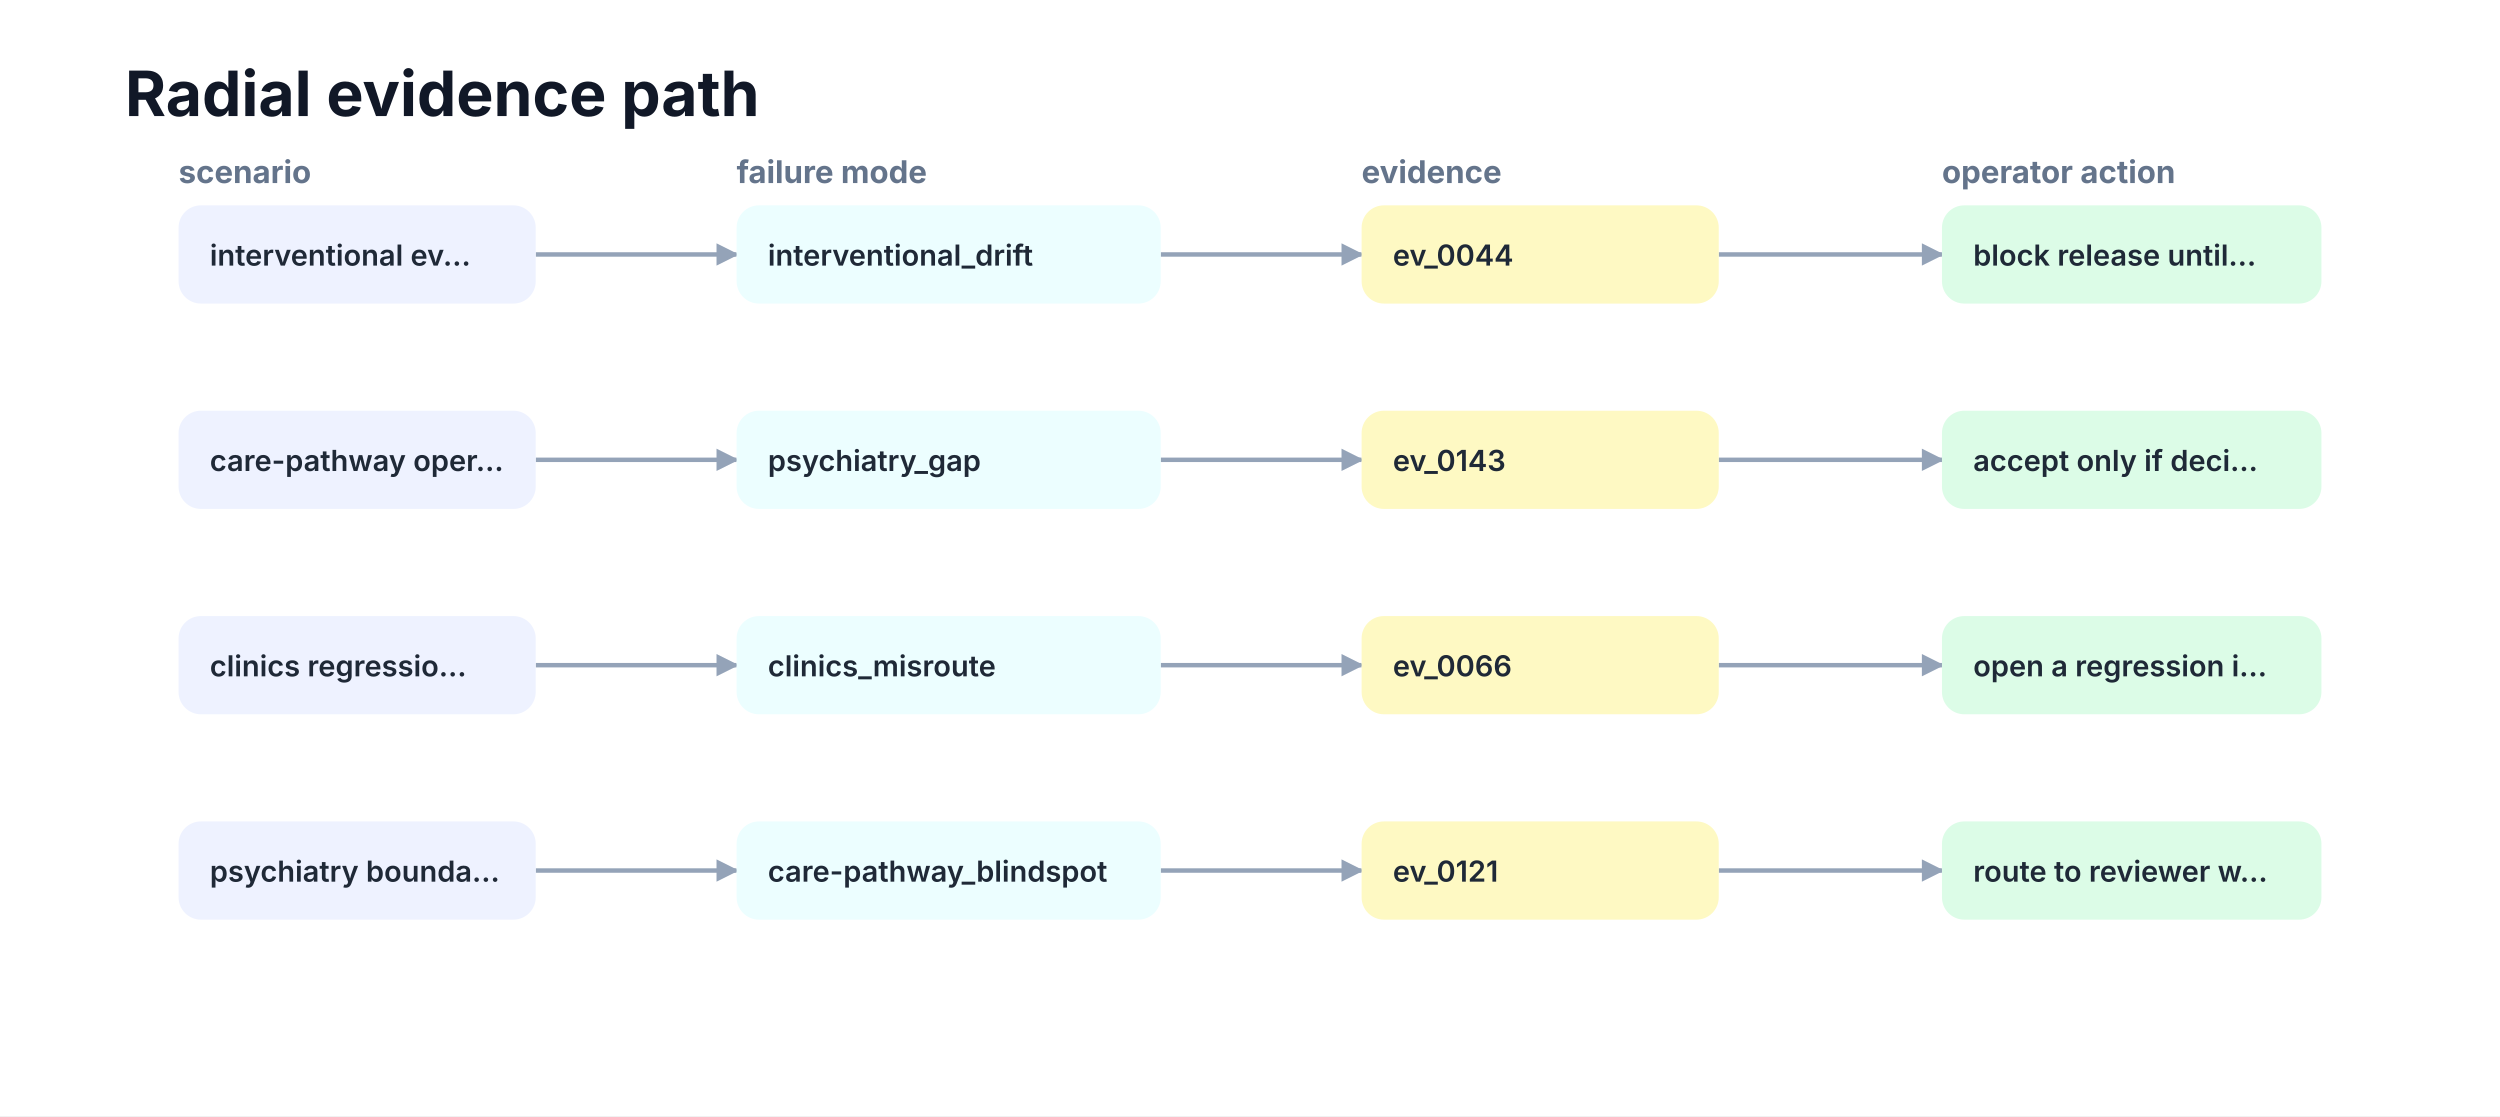
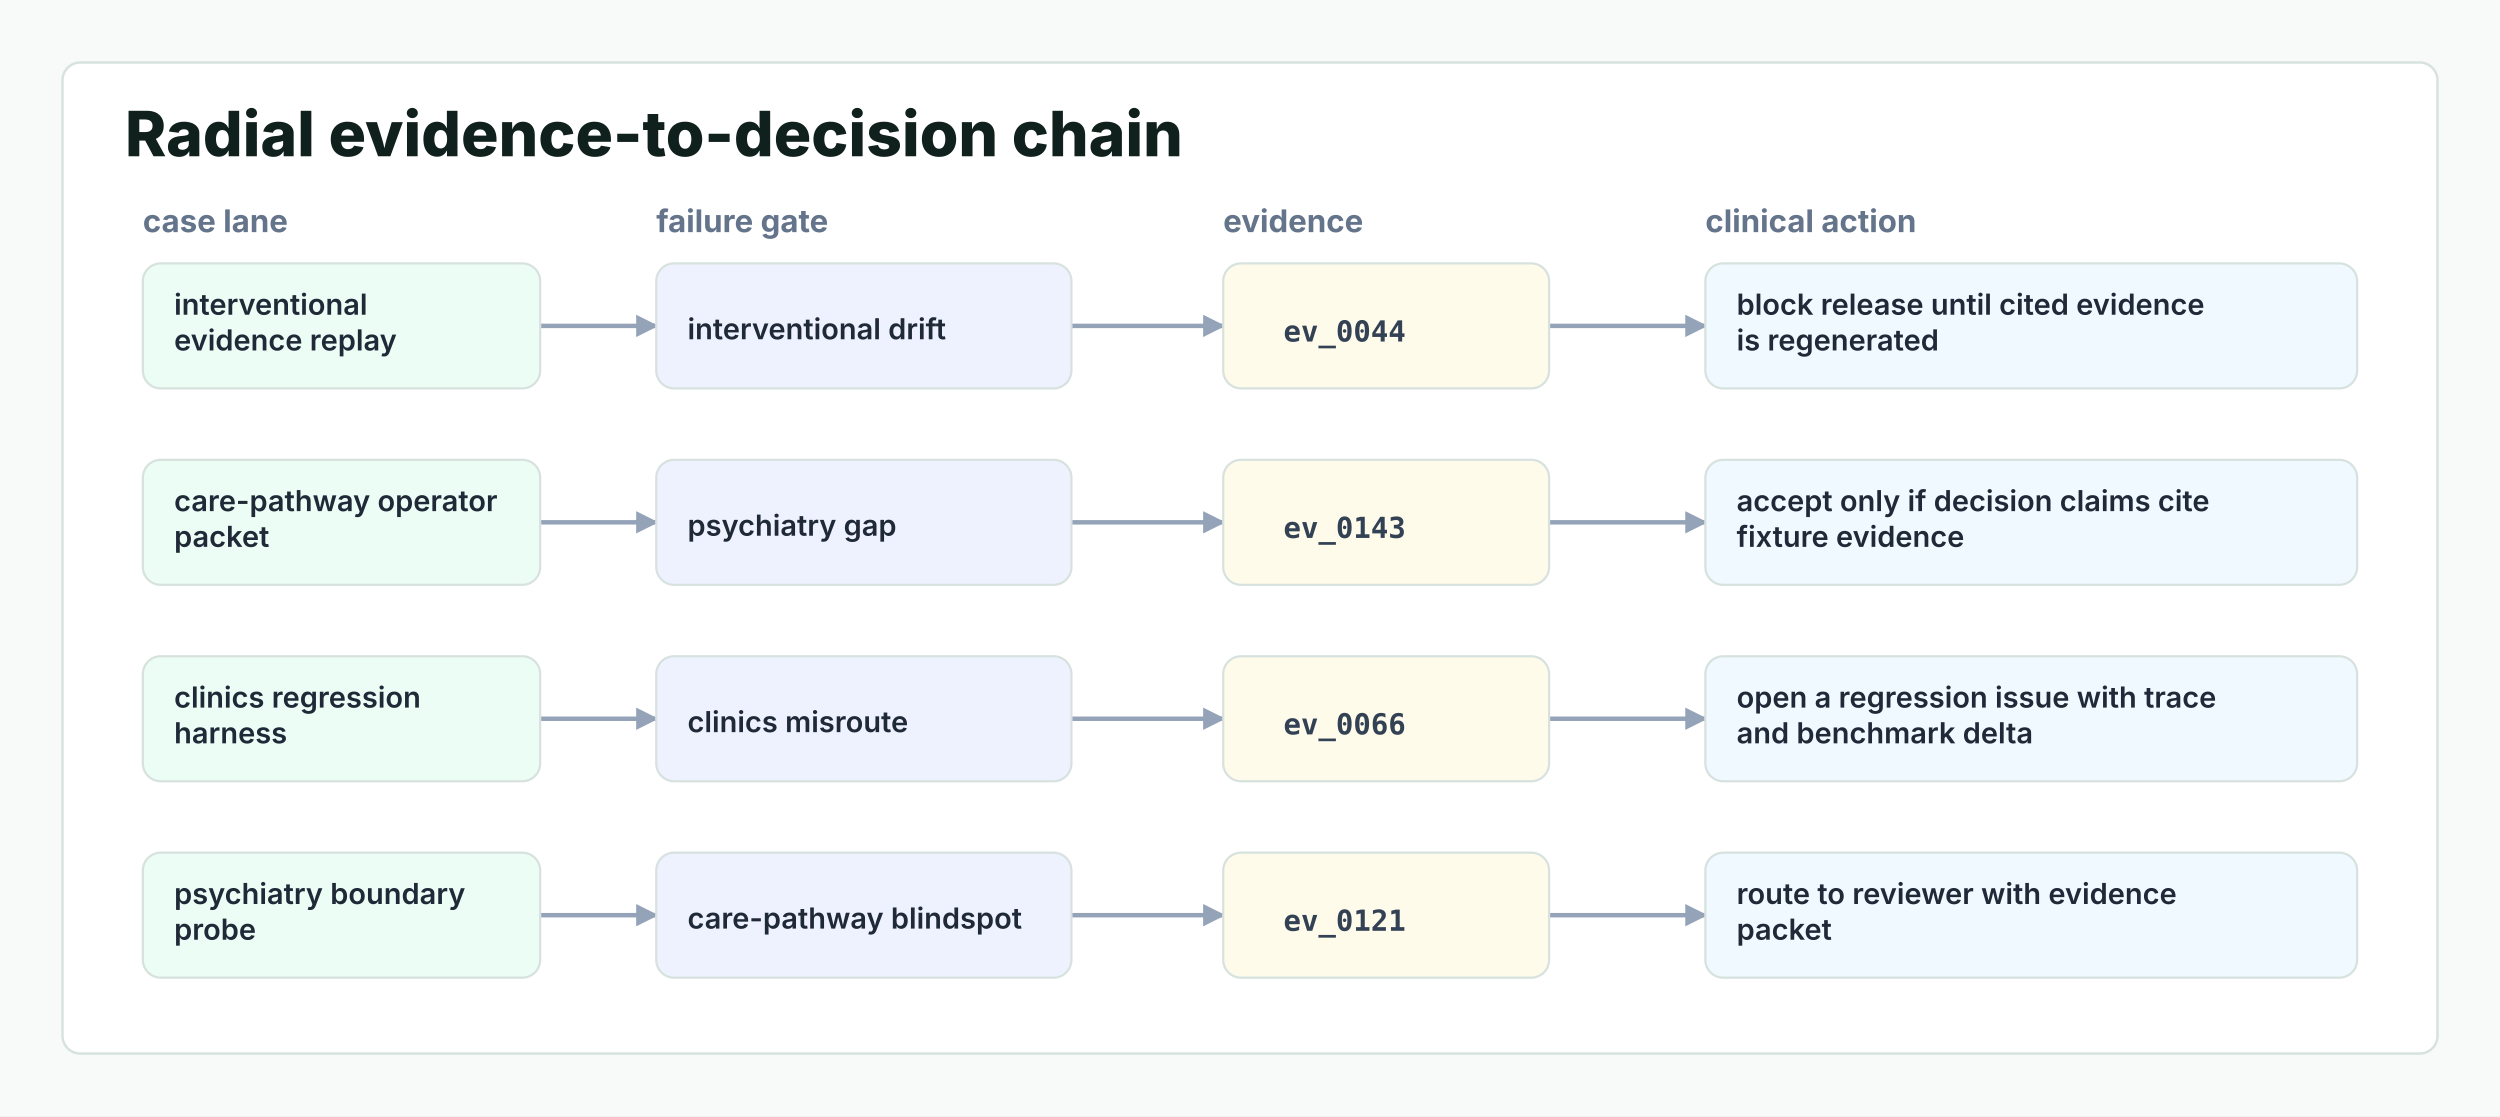
<svg xmlns="http://www.w3.org/2000/svg" width="1120" height="500" viewBox="0 0 1120 500" role="img" aria-label="Radial evidence map">
  <defs>
    <style>
-       .title { font: 750 28px -apple-system, BlinkMacSystemFont, "Segoe UI", sans-serif; fill:#111827; }
-       .node { font: 600 13px -apple-system, BlinkMacSystemFont, "Segoe UI", sans-serif; fill:#1f2937; }
-       .head { font: 700 14px -apple-system, BlinkMacSystemFont, "Segoe UI", sans-serif; fill:#64748b; }
+       .bg { fill:#f7faf9; }
+       .panel { fill:#ffffff; stroke:#d7e2df; stroke-width:1.1; }
+       .title { font:760 28px -apple-system,BlinkMacSystemFont,"Segoe UI",sans-serif; fill:#10201c; }
+       .node { font:620 13px -apple-system,BlinkMacSystemFont,"Segoe UI",sans-serif; fill:#1f2937; }
+       .head { font:700 14px -apple-system,BlinkMacSystemFont,"Segoe UI",sans-serif; fill:#64748b; }
+       .mono { font:720 13px ui-monospace,SFMono-Regular,Menlo,monospace; fill:#334155; }
      .edge { stroke:#94a3b8; stroke-width:2; fill:none; marker-end:url(#arrow); }
+       .lane { fill:#ecfdf5; stroke:#d7e2df; }
+       .failure { fill:#eef2ff; stroke:#d7e2df; }
+       .evidencebox { fill:#fffbeb; stroke:#d7e2df; }
+       .actionbox { fill:#f0f9ff; stroke:#d7e2df; }
    </style>
    <marker id="arrow" viewBox="0 0 10 10" refX="9" refY="5" markerWidth="5" markerHeight="5" orient="auto-start-reverse">
      <path d="M 0 0 L 10 5 L 0 10 z" fill="#94a3b8" />
    </marker>
  </defs>
-   <rect width="1120" height="500" fill="#ffffff" />
-   <text x="56" y="52" class="title">Radial evidence path</text>
-   <text x="80" y="82" class="head">scenario</text>
-   <text x="330" y="82" class="head">failure mode</text>
-   <text x="610" y="82" class="head">evidence</text>
-   <text x="870" y="82" class="head">operator action</text>
-   <path d="M240 114 L330 114" class="edge" />
-   <path d="M520 114 L610 114" class="edge" />
-   <path d="M770 114 L870 114" class="edge" />
-   <path d="M240 206 L330 206" class="edge" />
-   <path d="M520 206 L610 206" class="edge" />
-   <path d="M770 206 L870 206" class="edge" />
-   <path d="M240 298 L330 298" class="edge" />
-   <path d="M520 298 L610 298" class="edge" />
-   <path d="M770 298 L870 298" class="edge" />
-   <path d="M240 390 L330 390" class="edge" />
-   <path d="M520 390 L610 390" class="edge" />
-   <path d="M770 390 L870 390" class="edge" />
-   <rect x="80" y="92" width="160" height="44" rx="10" fill="#eef2ff" />
-   <text x="94" y="119" class="node">interventional ev...</text>
-   <rect x="330" y="92" width="190" height="44" rx="10" fill="#ecfeff" />
-   <text x="344" y="119" class="node">interventional_drift</text>
-   <rect x="610" y="92" width="160" height="44" rx="10" fill="#fef9c3" />
-   <text x="624" y="119" class="node">ev_0044</text>
-   <rect x="870" y="92" width="170" height="44" rx="10" fill="#dcfce7" />
-   <text x="884" y="119" class="node">block release until...</text>
-   <rect x="80" y="184" width="160" height="44" rx="10" fill="#eef2ff" />
-   <text x="94" y="211" class="node">care-pathway oper...</text>
-   <rect x="330" y="184" width="190" height="44" rx="10" fill="#ecfeff" />
-   <text x="344" y="211" class="node">psychiatry_gap</text>
-   <rect x="610" y="184" width="160" height="44" rx="10" fill="#fef9c3" />
-   <text x="624" y="211" class="node">ev_0143</text>
-   <rect x="870" y="184" width="170" height="44" rx="10" fill="#dcfce7" />
-   <text x="884" y="211" class="node">accept only if deci...</text>
-   <rect x="80" y="276" width="160" height="44" rx="10" fill="#eef2ff" />
-   <text x="94" y="303" class="node">clinics regressio...</text>
-   <rect x="330" y="276" width="190" height="44" rx="10" fill="#ecfeff" />
-   <text x="344" y="303" class="node">clinics_misroute</text>
-   <rect x="610" y="276" width="160" height="44" rx="10" fill="#fef9c3" />
-   <text x="624" y="303" class="node">ev_0066</text>
-   <rect x="870" y="276" width="170" height="44" rx="10" fill="#dcfce7" />
-   <text x="884" y="303" class="node">open a regression i...</text>
-   <rect x="80" y="368" width="160" height="44" rx="10" fill="#eef2ff" />
-   <text x="94" y="395" class="node">psychiatry bounda...</text>
-   <rect x="330" y="368" width="190" height="44" rx="10" fill="#ecfeff" />
-   <text x="344" y="395" class="node">care-pathway_blindspot</text>
-   <rect x="610" y="368" width="160" height="44" rx="10" fill="#fef9c3" />
-   <text x="624" y="395" class="node">ev_0121</text>
-   <rect x="870" y="368" width="170" height="44" rx="10" fill="#dcfce7" />
-   <text x="884" y="395" class="node">route to reviewer w...</text>
+   <rect class="bg" width="1120" height="500" />
+   <rect class="panel" x="28" y="28" width="1064" height="444" rx="8" />
+   <text x="56" y="70" class="title">Radial evidence-to-decision chain</text>
+   <text x="64" y="104" class="head">case lane</text>
+   <text x="294" y="104" class="head">failure gate</text>
+   <text x="548" y="104" class="head">evidence</text>
+   <text x="764" y="104" class="head">clinical action</text>
+   <path d="M242 146 L294 146" class="edge" />
+   <path d="M480 146 L548 146" class="edge" />
+   <path d="M694 146 L764 146" class="edge" />
+   <path d="M242 234 L294 234" class="edge" />
+   <path d="M480 234 L548 234" class="edge" />
+   <path d="M694 234 L764 234" class="edge" />
+   <path d="M242 322 L294 322" class="edge" />
+   <path d="M480 322 L548 322" class="edge" />
+   <path d="M694 322 L764 322" class="edge" />
+   <path d="M242 410 L294 410" class="edge" />
+   <path d="M480 410 L548 410" class="edge" />
+   <path d="M694 410 L764 410" class="edge" />
+   <rect class="lane" x="64" y="118" width="178" height="56" rx="8" />
+   <text class="node" x="78" y="141">
+     <tspan x="78" dy="0">interventional</tspan>
+     <tspan x="78" dy="16">evidence replay</tspan>
+   </text>
+   <rect class="failure" x="294" y="118" width="186" height="56" rx="8" />
+   <text x="308" y="152" class="node">interventional drift</text>
+   <rect class="evidencebox" x="548" y="118" width="146" height="56" rx="8" />
+   <text x="575" y="153" class="mono">ev_0044</text>
+   <rect class="actionbox" x="764" y="118" width="292" height="56" rx="8" />
+   <text class="node" x="778" y="141">
+     <tspan x="778" dy="0">block release until cited evidence</tspan>
+     <tspan x="778" dy="16">is regenerated</tspan>
+   </text>
+   <rect class="lane" x="64" y="206" width="178" height="56" rx="8" />
+   <text class="node" x="78" y="229">
+     <tspan x="78" dy="0">care-pathway operator</tspan>
+     <tspan x="78" dy="16">packet</tspan>
+   </text>
+   <rect class="failure" x="294" y="206" width="186" height="56" rx="8" />
+   <text x="308" y="240" class="node">psychiatry gap</text>
+   <rect class="evidencebox" x="548" y="206" width="146" height="56" rx="8" />
+   <text x="575" y="241" class="mono">ev_0143</text>
+   <rect class="actionbox" x="764" y="206" width="292" height="56" rx="8" />
+   <text class="node" x="778" y="229">
+     <tspan x="778" dy="0">accept only if decision claims cite</tspan>
+     <tspan x="778" dy="16">fixture evidence</tspan>
+   </text>
+   <rect class="lane" x="64" y="294" width="178" height="56" rx="8" />
+   <text class="node" x="78" y="317">
+     <tspan x="78" dy="0">clinics regression</tspan>
+     <tspan x="78" dy="16">harness</tspan>
+   </text>
+   <rect class="failure" x="294" y="294" width="186" height="56" rx="8" />
+   <text x="308" y="328" class="node">clinics misroute</text>
+   <rect class="evidencebox" x="548" y="294" width="146" height="56" rx="8" />
+   <text x="575" y="329" class="mono">ev_0066</text>
+   <rect class="actionbox" x="764" y="294" width="292" height="56" rx="8" />
+   <text class="node" x="778" y="317">
+     <tspan x="778" dy="0">open a regression issue with trace</tspan>
+     <tspan x="778" dy="16">and benchmark delta</tspan>
+   </text>
+   <rect class="lane" x="64" y="382" width="178" height="56" rx="8" />
+   <text class="node" x="78" y="405">
+     <tspan x="78" dy="0">psychiatry boundary</tspan>
+     <tspan x="78" dy="16">probe</tspan>
+   </text>
+   <rect class="failure" x="294" y="382" width="186" height="56" rx="8" />
+   <text x="308" y="416" class="node">care-pathway blindspot</text>
+   <rect class="evidencebox" x="548" y="382" width="146" height="56" rx="8" />
+   <text x="575" y="417" class="mono">ev_0121</text>
+   <rect class="actionbox" x="764" y="382" width="292" height="56" rx="8" />
+   <text class="node" x="778" y="405">
+     <tspan x="778" dy="0">route to reviewer with evidence</tspan>
+     <tspan x="778" dy="16">packet</tspan>
+   </text>
</svg>
